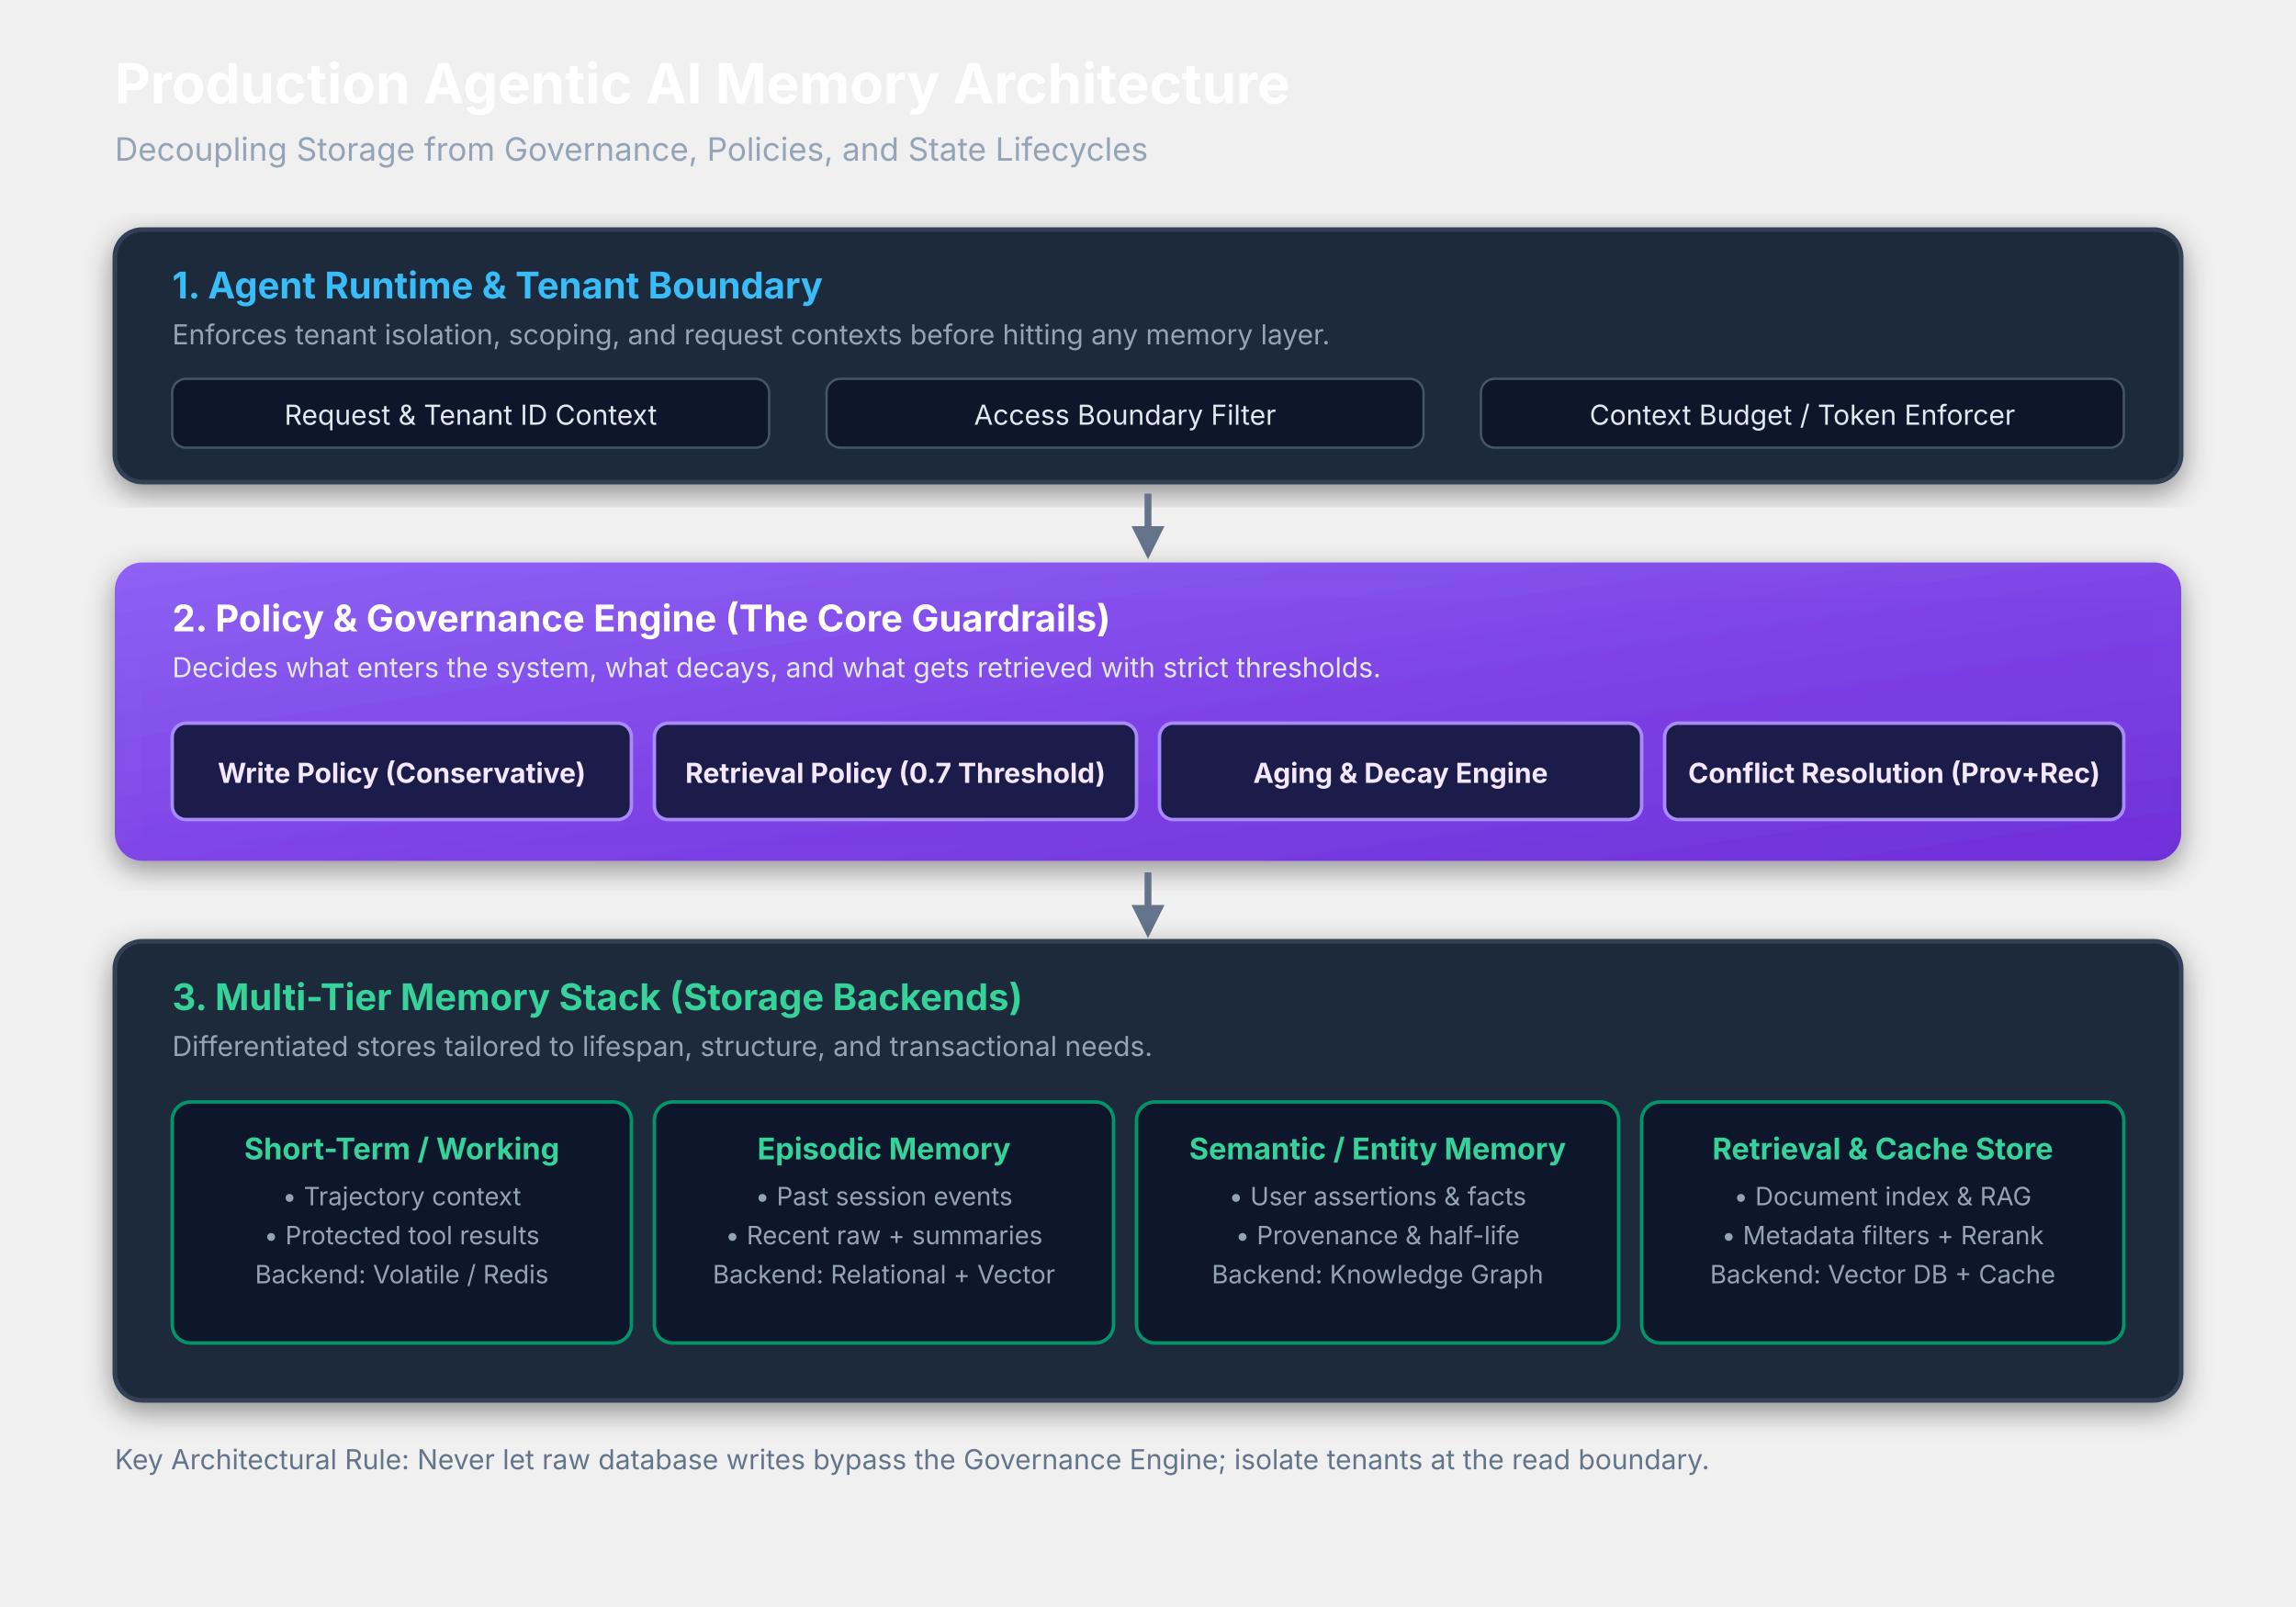
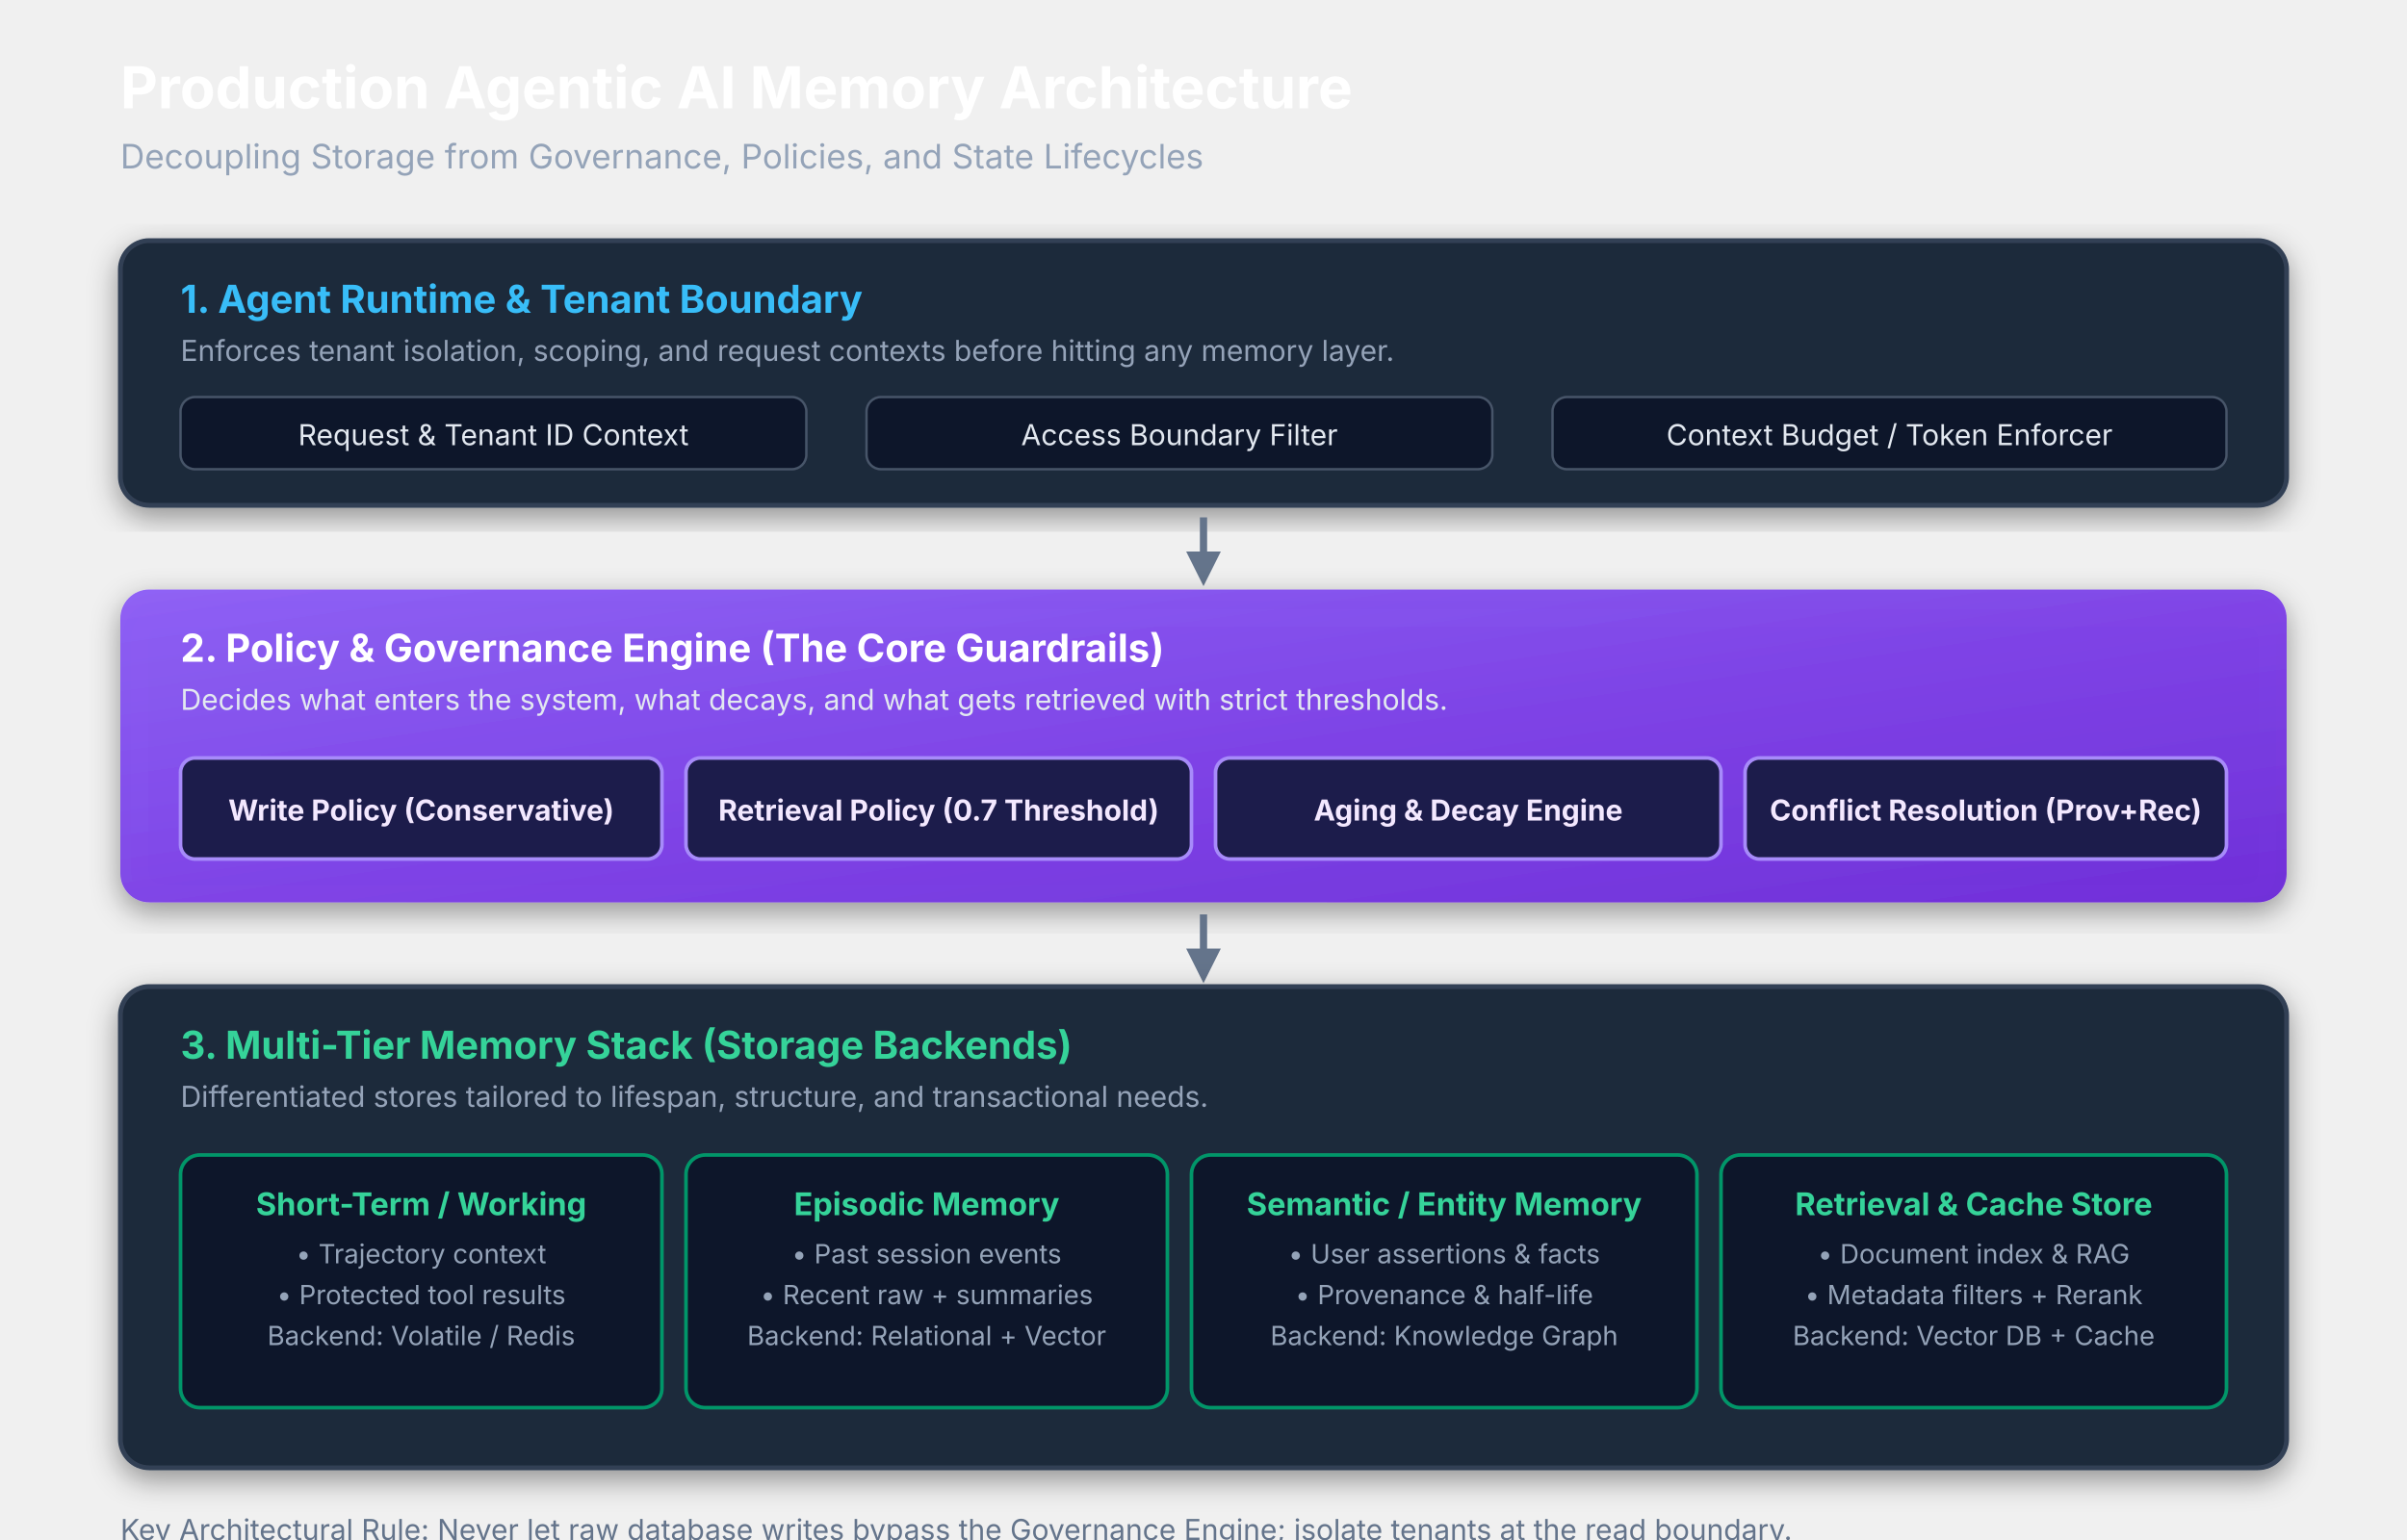
- <svg xmlns="http://www.w3.org/2000/svg" viewBox="0 0 1000 700" width="100%" height="100%" style="background-color: #0f172a; font-family: system-ui, -apple-system, sans-serif; color: #f8fafc;">
+ <svg xmlns="http://www.w3.org/2000/svg" viewBox="0 0 1000 640" width="100%" height="100%" style="background-color: #0f172a; font-family: system-ui, -apple-system, sans-serif; color: #f8fafc;">
  <defs>
    <linearGradient id="primaryGrad" x1="0%" y1="0%" x2="100%" y2="100%">
      <stop offset="0%" stop-color="#3b82f6" />
      <stop offset="100%" stop-color="#1d4ed8" />
    </linearGradient>
    <linearGradient id="policyGrad" x1="0%" y1="0%" x2="100%" y2="100%">
      <stop offset="0%" stop-color="#8b5cf6" />
      <stop offset="100%" stop-color="#6d28d9" />
    </linearGradient>
    <linearGradient id="storeGrad" x1="0%" y1="0%" x2="100%" y2="100%">
      <stop offset="0%" stop-color="#065f46" />
      <stop offset="100%" stop-color="#047857" />
    </linearGradient>
    <filter id="shadow" x="-10%" y="-10%" width="120%" height="120%">
      <feDropShadow dx="0" dy="4" stdDeviation="6" flood-color="#000000" flood-opacity="0.4" />
    </filter>
    <marker id="arrow" viewBox="0 0 10 10" refX="6" refY="5" markerWidth="6" markerHeight="6" orient="auto-start-reverse">
      <path d="M 0 1 L 8 5 L 0 9 z" fill="#64748b" />
    </marker>
  </defs>
  <text x="50" y="45" font-size="24" font-weight="bold" fill="#ffffff">Production Agentic AI Memory Architecture</text>
  <text x="50" y="70" font-size="14" fill="#94a3b8">Decoupling Storage from Governance, Policies, and State Lifecycles</text>
  <g transform="translate(50, 100)" filter="url(#shadow)">
    <rect width="900" height="110" rx="12" fill="#1e293b" stroke="#334155" stroke-width="2" />
    <text x="25" y="30" font-size="16" font-weight="bold" fill="#38bdf8">1. Agent Runtime &amp; Tenant Boundary</text>
    <text x="25" y="50" font-size="12" fill="#94a3b8">Enforces tenant isolation, scoping, and request contexts before hitting any memory layer.</text>
    <rect x="25" y="65" width="260" height="30" rx="6" fill="#0f172a" stroke="#475569" />
    <text x="155" y="85" font-size="12" fill="#e2e8f0" text-anchor="middle">Request &amp; Tenant ID Context</text>
    <rect x="310" y="65" width="260" height="30" rx="6" fill="#0f172a" stroke="#475569" />
    <text x="440" y="85" font-size="12" fill="#e2e8f0" text-anchor="middle">Access Boundary Filter</text>
    <rect x="595" y="65" width="280" height="30" rx="6" fill="#0f172a" stroke="#475569" />
    <text x="735" y="85" font-size="12" fill="#e2e8f0" text-anchor="middle">Context Budget / Token Enforcer</text>
  </g>
  <path d="M 500 215 L 500 240" stroke="#64748b" stroke-width="3" marker-end="url(#arrow)" />
  <g transform="translate(50, 245)" filter="url(#shadow)">
    <rect width="900" height="130" rx="12" fill="url(#policyGrad)" opacity="0.95" />
    <text x="25" y="30" font-size="16" font-weight="bold" fill="#ffffff">2. Policy &amp; Governance Engine (The Core Guardrails)</text>
    <text x="25" y="50" font-size="12" fill="#e2e8f0">Decides what enters the system, what decays, and what gets retrieved with strict thresholds.</text>
    <rect x="25" y="70" width="200" height="42" rx="6" fill="#1e1b4b" stroke="#a78bfa" stroke-width="1.5" />
    <text x="125" y="96" font-size="12" font-weight="bold" fill="#f3e8ff" text-anchor="middle">Write Policy (Conservative)</text>
    <rect x="235" y="70" width="210" height="42" rx="6" fill="#1e1b4b" stroke="#a78bfa" stroke-width="1.5" />
    <text x="340" y="96" font-size="12" font-weight="bold" fill="#f3e8ff" text-anchor="middle">Retrieval Policy (0.7 Threshold)</text>
    <rect x="455" y="70" width="210" height="42" rx="6" fill="#1e1b4b" stroke="#a78bfa" stroke-width="1.5" />
    <text x="560" y="96" font-size="12" font-weight="bold" fill="#f3e8ff" text-anchor="middle">Aging &amp; Decay Engine</text>
    <rect x="675" y="70" width="200" height="42" rx="6" fill="#1e1b4b" stroke="#a78bfa" stroke-width="1.5" />
    <text x="775" y="96" font-size="12" font-weight="bold" fill="#f3e8ff" text-anchor="middle">Conflict Resolution (Prov+Rec)</text>
  </g>
  <path d="M 500 380 L 500 405" stroke="#64748b" stroke-width="3" marker-end="url(#arrow)" />
  <g transform="translate(50, 410)" filter="url(#shadow)">
    <rect width="900" height="200" rx="12" fill="#1e293b" stroke="#334155" stroke-width="2" />
    <text x="25" y="30" font-size="16" font-weight="bold" fill="#34d399">3. Multi-Tier Memory Stack (Storage Backends)</text>
    <text x="25" y="50" font-size="12" fill="#94a3b8">Differentiated stores tailored to lifespan, structure, and transactional needs.</text>
    <rect x="25" y="70" width="200" height="105" rx="8" fill="#0f172a" stroke="#059669" stroke-width="1.5" />
    <text x="125" y="95" font-size="13" font-weight="bold" fill="#34d399" text-anchor="middle">Short-Term / Working</text>
    <text x="125" y="115" font-size="11" fill="#94a3b8" text-anchor="middle">• Trajectory context</text>
    <text x="125" y="132" font-size="11" fill="#94a3b8" text-anchor="middle">• Protected tool results</text>
    <text x="125" y="149" font-size="11" fill="#94a3b8" text-anchor="middle">Backend: Volatile / Redis</text>
    <rect x="235" y="70" width="200" height="105" rx="8" fill="#0f172a" stroke="#059669" stroke-width="1.5" />
    <text x="335" y="95" font-size="13" font-weight="bold" fill="#34d399" text-anchor="middle">Episodic Memory</text>
    <text x="335" y="115" font-size="11" fill="#94a3b8" text-anchor="middle">• Past session events</text>
    <text x="335" y="132" font-size="11" fill="#94a3b8" text-anchor="middle">• Recent raw + summaries</text>
    <text x="335" y="149" font-size="11" fill="#94a3b8" text-anchor="middle">Backend: Relational + Vector</text>
    <rect x="445" y="70" width="210" height="105" rx="8" fill="#0f172a" stroke="#059669" stroke-width="1.5" />
    <text x="550" y="95" font-size="13" font-weight="bold" fill="#34d399" text-anchor="middle">Semantic / Entity Memory</text>
    <text x="550" y="115" font-size="11" fill="#94a3b8" text-anchor="middle">• User assertions &amp; facts</text>
    <text x="550" y="132" font-size="11" fill="#94a3b8" text-anchor="middle">• Provenance &amp; half-life</text>
    <text x="550" y="149" font-size="11" fill="#94a3b8" text-anchor="middle">Backend: Knowledge Graph</text>
    <rect x="665" y="70" width="210" height="105" rx="8" fill="#0f172a" stroke="#059669" stroke-width="1.5" />
    <text x="770" y="95" font-size="13" font-weight="bold" fill="#34d399" text-anchor="middle">Retrieval &amp; Cache Store</text>
    <text x="770" y="115" font-size="11" fill="#94a3b8" text-anchor="middle">• Document index &amp; RAG</text>
    <text x="770" y="132" font-size="11" fill="#94a3b8" text-anchor="middle">• Metadata filters + Rerank</text>
    <text x="770" y="149" font-size="11" fill="#94a3b8" text-anchor="middle">Backend: Vector DB + Cache</text>
  </g>
  <text x="50" y="640" font-size="12" fill="#64748b">Key Architectural Rule: Never let raw database writes bypass the Governance Engine; isolate tenants at the read boundary.</text>
</svg>
